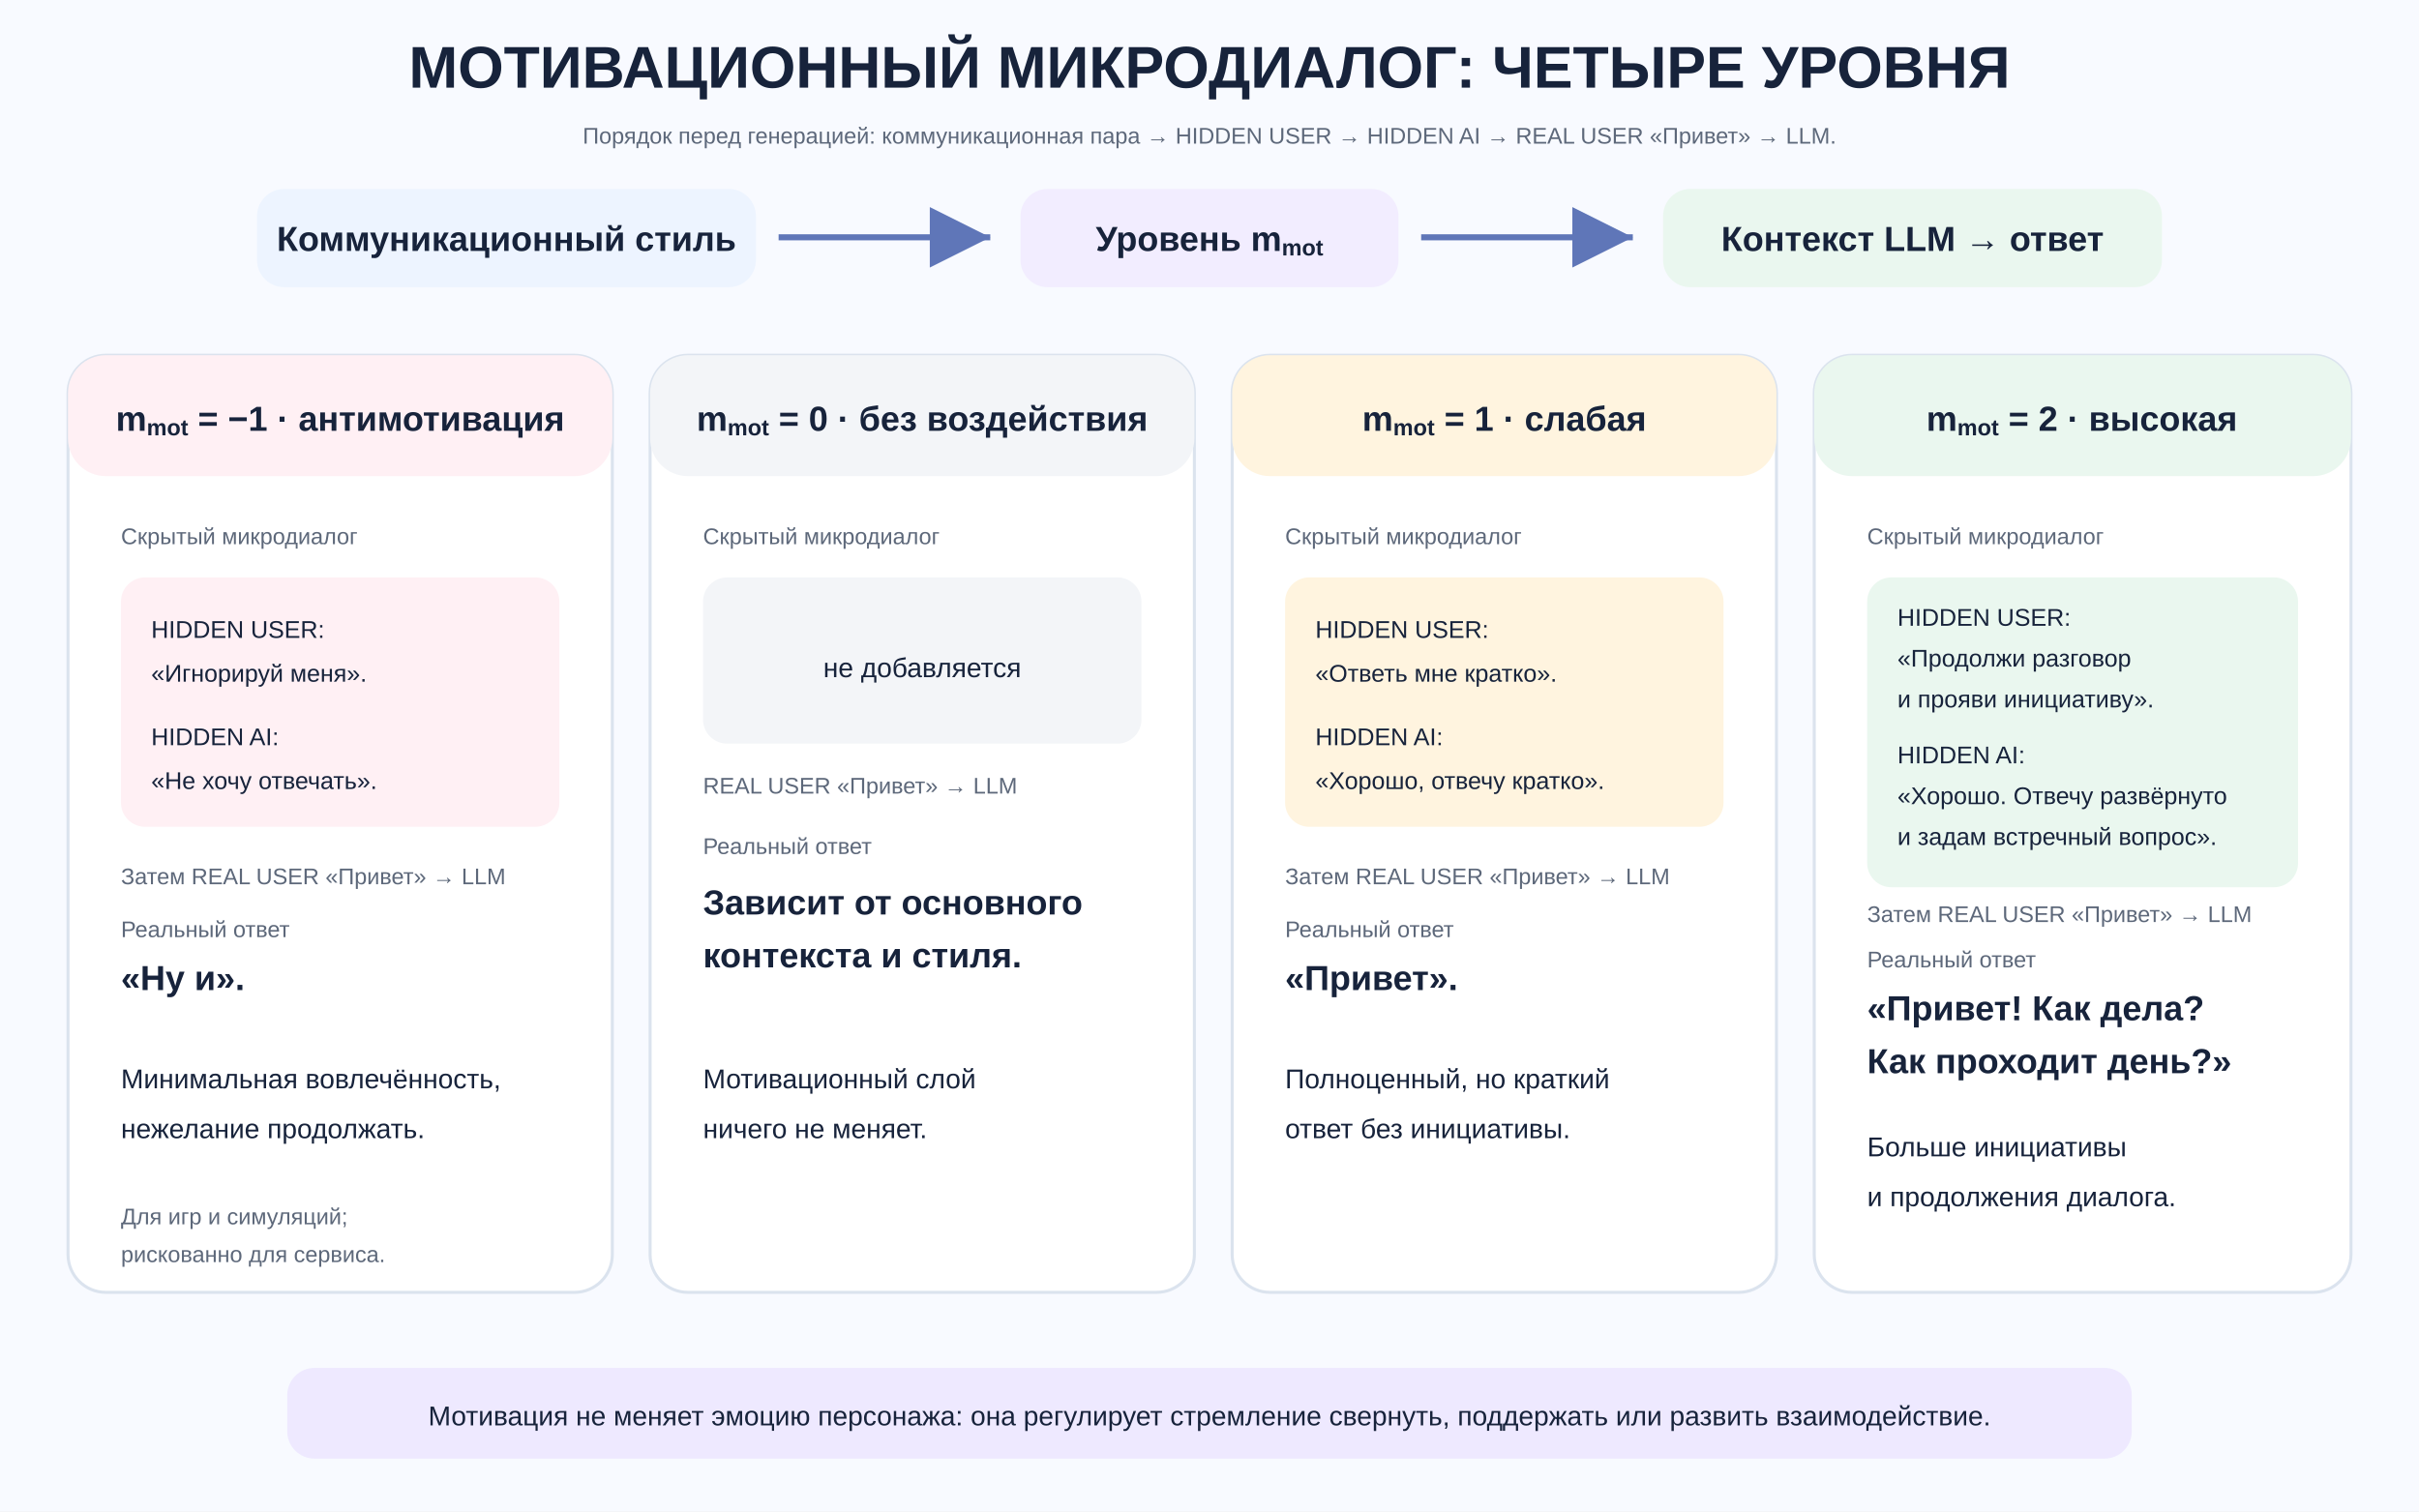
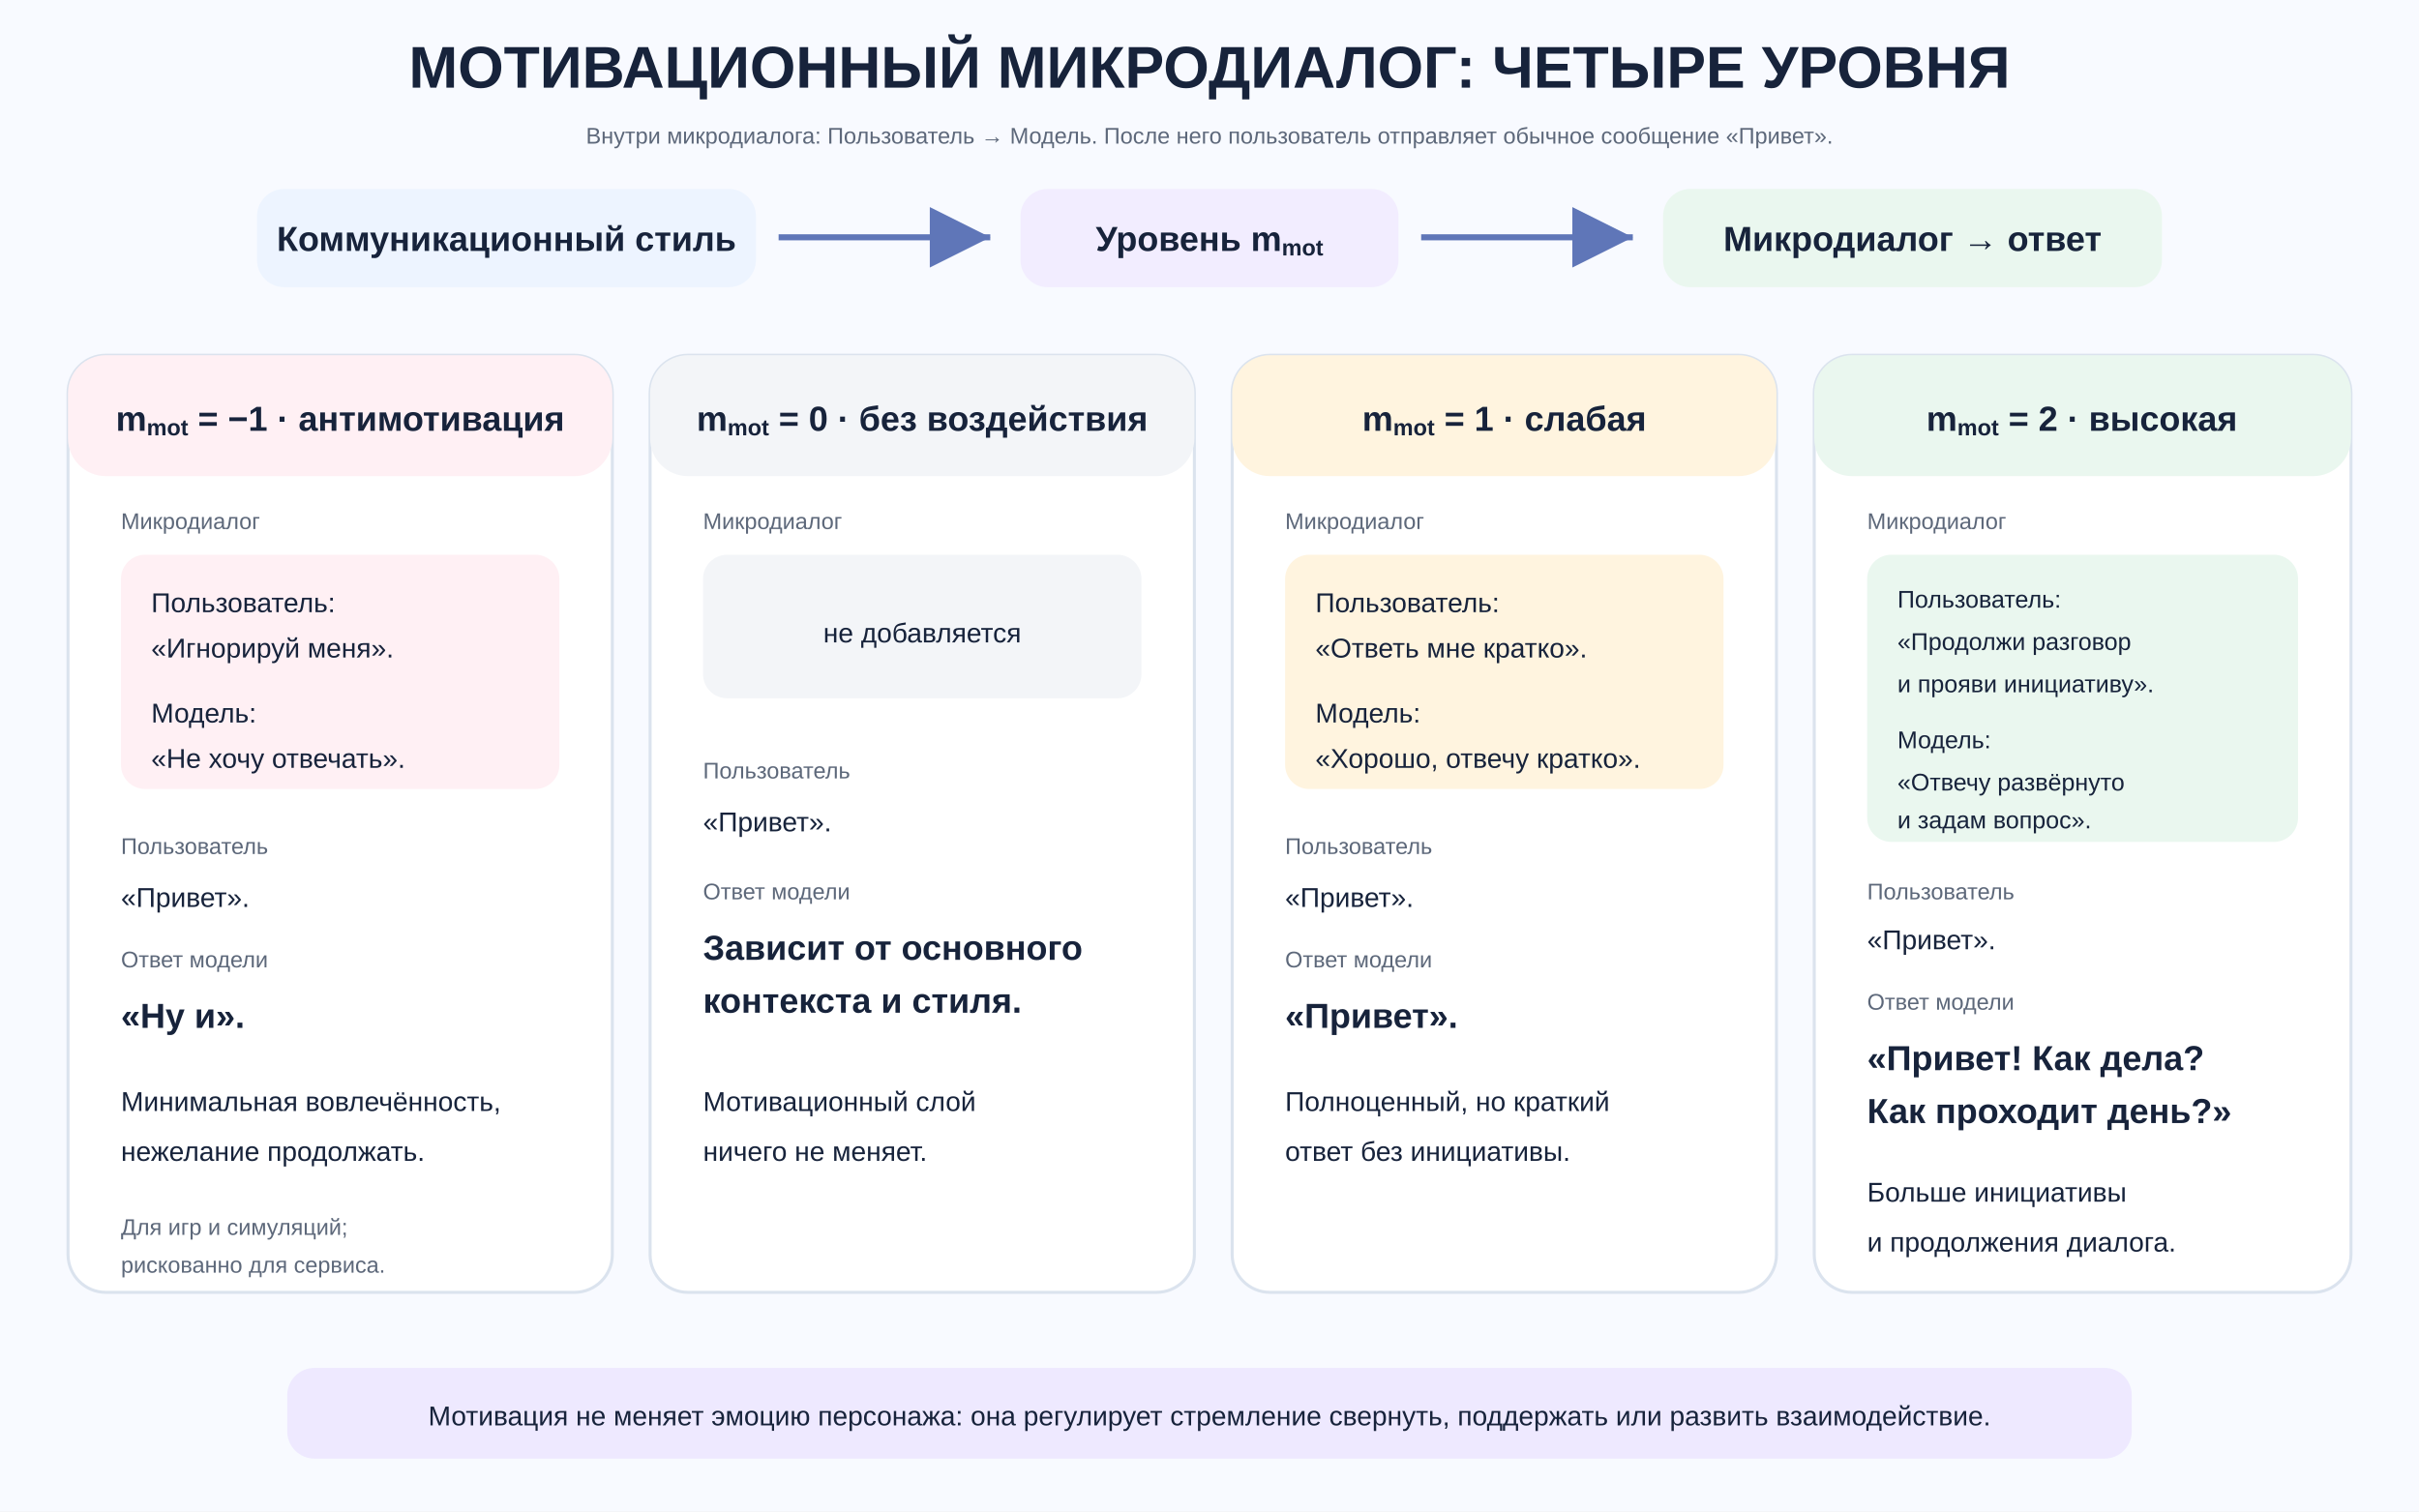
<svg xmlns="http://www.w3.org/2000/svg" width="1600" height="1000" viewBox="0 0 1600 1000">
  <defs>
    <style>.t{font-family:Arial,sans-serif;fill:#17233b}.h{font-size:39px;font-weight:700}.b{font-size:23px;font-weight:700}.s{font-size:18px}.xs{font-size:16px}.c{font-size:15px;fill:#5d687a}.card{fill:#fff;stroke:#dbe3ee;stroke-width:2}</style>
    <marker id="a" markerWidth="12" markerHeight="12" refX="10" refY="5" orient="auto">
      <path d="M0 0L10 5L0 10z" fill="#5f76b8" />
    </marker>
  </defs>
  <rect width="1600" height="1000" fill="#f8faff" />
  <text x="800" y="58" text-anchor="middle" class="t h">МОТИВАЦИОННЫЙ МИКРОДИАЛОГ: ЧЕТЫРЕ УРОВНЯ</text>
-   <text x="800" y="95" text-anchor="middle" class="t c">Порядок перед генерацией: коммуникационная пара → HIDDEN USER → HIDDEN AI → REAL USER «Привет» → LLM.</text>
+   <text x="800" y="95" text-anchor="middle" class="t c">Внутри микродиалога: Пользователь → Модель. После него пользователь отправляет обычное сообщение «Привет».</text>
  <rect x="170" y="125" width="330" height="65" rx="18" fill="#edf4ff" />
  <text x="335" y="166" text-anchor="middle" class="t b">Коммуникационный стиль</text>
  <path d="M515 157h140" stroke="#5f76b8" stroke-width="4" marker-end="url(#a)" />
  <rect x="675" y="125" width="250" height="65" rx="18" fill="#f2edff" />
  <text x="800" y="166" text-anchor="middle" class="t b">Уровень m<tspan baseline-shift="sub" font-size="15">mot</tspan>
  </text>
  <path d="M940 157h140" stroke="#5f76b8" stroke-width="4" marker-end="url(#a)" />
  <rect x="1100" y="125" width="330" height="65" rx="18" fill="#eaf7ef" />
-   <text x="1265" y="166" text-anchor="middle" class="t b">Контекст LLM → ответ</text>
+   <text x="1265" y="166" text-anchor="middle" class="t b">Микродиалог → ответ</text>
  <rect x="45" y="235" width="360" height="620" rx="25" class="card" />
  <rect x="45" y="235" width="360" height="80" rx="25" fill="#fff0f4" />
  <text x="225" y="285" text-anchor="middle" class="t b">m<tspan baseline-shift="sub" font-size="15">mot</tspan> = −1 · антимотивация</text>
-   <text x="80" y="360" class="t c">Скрытый микродиалог</text>
-   <rect x="80" y="382" width="290" height="165" rx="16" fill="#fff0f4" />
-   <text x="100" y="422" class="t xs">HIDDEN USER:</text>
-   <text x="100" y="451" class="t xs">«Игнорируй меня».</text>
-   <text x="100" y="493" class="t xs">HIDDEN AI:</text>
-   <text x="100" y="522" class="t xs">«Не хочу отвечать».</text>
-   <text x="80" y="585" class="t c">Затем REAL USER «Привет» → LLM</text>
-   <text x="80" y="620" class="t c">Реальный ответ</text>
-   <text x="80" y="655" class="t b">«Ну и».</text>
-   <text x="80" y="720" class="t s">Минимальная вовлечённость,</text>
-   <text x="80" y="753" class="t s">нежелание продолжать.</text>
-   <text x="80" y="810" class="t c">Для игр и симуляций;</text>
-   <text x="80" y="835" class="t c">рискованно для сервиса.</text>
+   <text x="80" y="350" class="t c">Микродиалог</text>
+   <rect x="80" y="367" width="290" height="155" rx="16" fill="#fff0f4" />
+   <text x="100" y="405" class="t s">Пользователь:</text>
+   <text x="100" y="435" class="t s">«Игнорируй меня».</text>
+   <text x="100" y="478" class="t s">Модель:</text>
+   <text x="100" y="508" class="t s">«Не хочу отвечать».</text>
+   <text x="80" y="565" class="t c">Пользователь</text>
+   <text x="80" y="600" class="t s">«Привет».</text>
+   <text x="80" y="640" class="t c">Ответ модели</text>
+   <text x="80" y="680" class="t b">«Ну и».</text>
+   <text x="80" y="735" class="t s">Минимальная вовлечённость,</text>
+   <text x="80" y="768" class="t s">нежелание продолжать.</text>
+   <text x="80" y="817" class="t c">Для игр и симуляций;</text>
+   <text x="80" y="842" class="t c">рискованно для сервиса.</text>
  <rect x="430" y="235" width="360" height="620" rx="25" class="card" />
  <rect x="430" y="235" width="360" height="80" rx="25" fill="#f3f5f8" />
  <text x="610" y="285" text-anchor="middle" class="t b">m<tspan baseline-shift="sub" font-size="15">mot</tspan> = 0 · без воздействия</text>
-   <text x="465" y="360" class="t c">Скрытый микродиалог</text>
-   <rect x="465" y="382" width="290" height="110" rx="16" fill="#f3f5f8" />
-   <text x="610" y="448" text-anchor="middle" class="t s">не добавляется</text>
-   <text x="465" y="525" class="t c">REAL USER «Привет» → LLM</text>
-   <text x="465" y="565" class="t c">Реальный ответ</text>
-   <text x="465" y="605" class="t b">Зависит от основного</text>
-   <text x="465" y="640" class="t b">контекста и стиля.</text>
-   <text x="465" y="720" class="t s">Мотивационный слой</text>
-   <text x="465" y="753" class="t s">ничего не меняет.</text>
+   <text x="465" y="350" class="t c">Микродиалог</text>
+   <rect x="465" y="367" width="290" height="95" rx="16" fill="#f3f5f8" />
+   <text x="610" y="425" text-anchor="middle" class="t s">не добавляется</text>
+   <text x="465" y="515" class="t c">Пользователь</text>
+   <text x="465" y="550" class="t s">«Привет».</text>
+   <text x="465" y="595" class="t c">Ответ модели</text>
+   <text x="465" y="635" class="t b">Зависит от основного</text>
+   <text x="465" y="670" class="t b">контекста и стиля.</text>
+   <text x="465" y="735" class="t s">Мотивационный слой</text>
+   <text x="465" y="768" class="t s">ничего не меняет.</text>
  <rect x="815" y="235" width="360" height="620" rx="25" class="card" />
  <rect x="815" y="235" width="360" height="80" rx="25" fill="#fff4df" />
  <text x="995" y="285" text-anchor="middle" class="t b">m<tspan baseline-shift="sub" font-size="15">mot</tspan> = 1 · слабая</text>
-   <text x="850" y="360" class="t c">Скрытый микродиалог</text>
-   <rect x="850" y="382" width="290" height="165" rx="16" fill="#fff4df" />
-   <text x="870" y="422" class="t xs">HIDDEN USER:</text>
-   <text x="870" y="451" class="t xs">«Ответь мне кратко».</text>
-   <text x="870" y="493" class="t xs">HIDDEN AI:</text>
-   <text x="870" y="522" class="t xs">«Хорошо, отвечу кратко».</text>
-   <text x="850" y="585" class="t c">Затем REAL USER «Привет» → LLM</text>
-   <text x="850" y="620" class="t c">Реальный ответ</text>
-   <text x="850" y="655" class="t b">«Привет».</text>
-   <text x="850" y="720" class="t s">Полноценный, но краткий</text>
-   <text x="850" y="753" class="t s">ответ без инициативы.</text>
+   <text x="850" y="350" class="t c">Микродиалог</text>
+   <rect x="850" y="367" width="290" height="155" rx="16" fill="#fff4df" />
+   <text x="870" y="405" class="t s">Пользователь:</text>
+   <text x="870" y="435" class="t s">«Ответь мне кратко».</text>
+   <text x="870" y="478" class="t s">Модель:</text>
+   <text x="870" y="508" class="t s">«Хорошо, отвечу кратко».</text>
+   <text x="850" y="565" class="t c">Пользователь</text>
+   <text x="850" y="600" class="t s">«Привет».</text>
+   <text x="850" y="640" class="t c">Ответ модели</text>
+   <text x="850" y="680" class="t b">«Привет».</text>
+   <text x="850" y="735" class="t s">Полноценный, но краткий</text>
+   <text x="850" y="768" class="t s">ответ без инициативы.</text>
  <rect x="1200" y="235" width="355" height="620" rx="25" class="card" />
  <rect x="1200" y="235" width="355" height="80" rx="25" fill="#eaf7ef" />
  <text x="1377" y="285" text-anchor="middle" class="t b">m<tspan baseline-shift="sub" font-size="15">mot</tspan> = 2 · высокая</text>
-   <text x="1235" y="360" class="t c">Скрытый микродиалог</text>
-   <rect x="1235" y="382" width="285" height="205" rx="16" fill="#eaf7ef" />
-   <text x="1255" y="414" class="t xs">HIDDEN USER:</text>
-   <text x="1255" y="441" class="t xs">«Продолжи разговор</text>
-   <text x="1255" y="468" class="t xs">и прояви инициативу».</text>
-   <text x="1255" y="505" class="t xs">HIDDEN AI:</text>
-   <text x="1255" y="532" class="t xs">«Хорошо. Отвечу развёрнуто</text>
-   <text x="1255" y="559" class="t xs">и задам встречный вопрос».</text>
-   <text x="1235" y="610" class="t c">Затем REAL USER «Привет» → LLM</text>
-   <text x="1235" y="640" class="t c">Реальный ответ</text>
-   <text x="1235" y="675" class="t b">«Привет! Как дела?</text>
-   <text x="1235" y="710" class="t b">Как проходит день?»</text>
-   <text x="1235" y="765" class="t s">Больше инициативы</text>
-   <text x="1235" y="798" class="t s">и продолжения диалога.</text>
+   <text x="1235" y="350" class="t c">Микродиалог</text>
+   <rect x="1235" y="367" width="285" height="190" rx="16" fill="#eaf7ef" />
+   <text x="1255" y="402" class="t xs">Пользователь:</text>
+   <text x="1255" y="430" class="t xs">«Продолжи разговор</text>
+   <text x="1255" y="458" class="t xs">и прояви инициативу».</text>
+   <text x="1255" y="495" class="t xs">Модель:</text>
+   <text x="1255" y="523" class="t xs">«Отвечу развёрнуто</text>
+   <text x="1255" y="548" class="t xs">и задам вопрос».</text>
+   <text x="1235" y="595" class="t c">Пользователь</text>
+   <text x="1235" y="628" class="t s">«Привет».</text>
+   <text x="1235" y="668" class="t c">Ответ модели</text>
+   <text x="1235" y="708" class="t b">«Привет! Как дела?</text>
+   <text x="1235" y="743" class="t b">Как проходит день?»</text>
+   <text x="1235" y="795" class="t s">Больше инициативы</text>
+   <text x="1235" y="828" class="t s">и продолжения диалога.</text>
  <rect x="190" y="905" width="1220" height="60" rx="18" fill="#eee9ff" />
  <text x="800" y="943" text-anchor="middle" class="t s">Мотивация не меняет эмоцию персонажа: она регулирует стремление свернуть, поддержать или развить взаимодействие.</text>
</svg>
